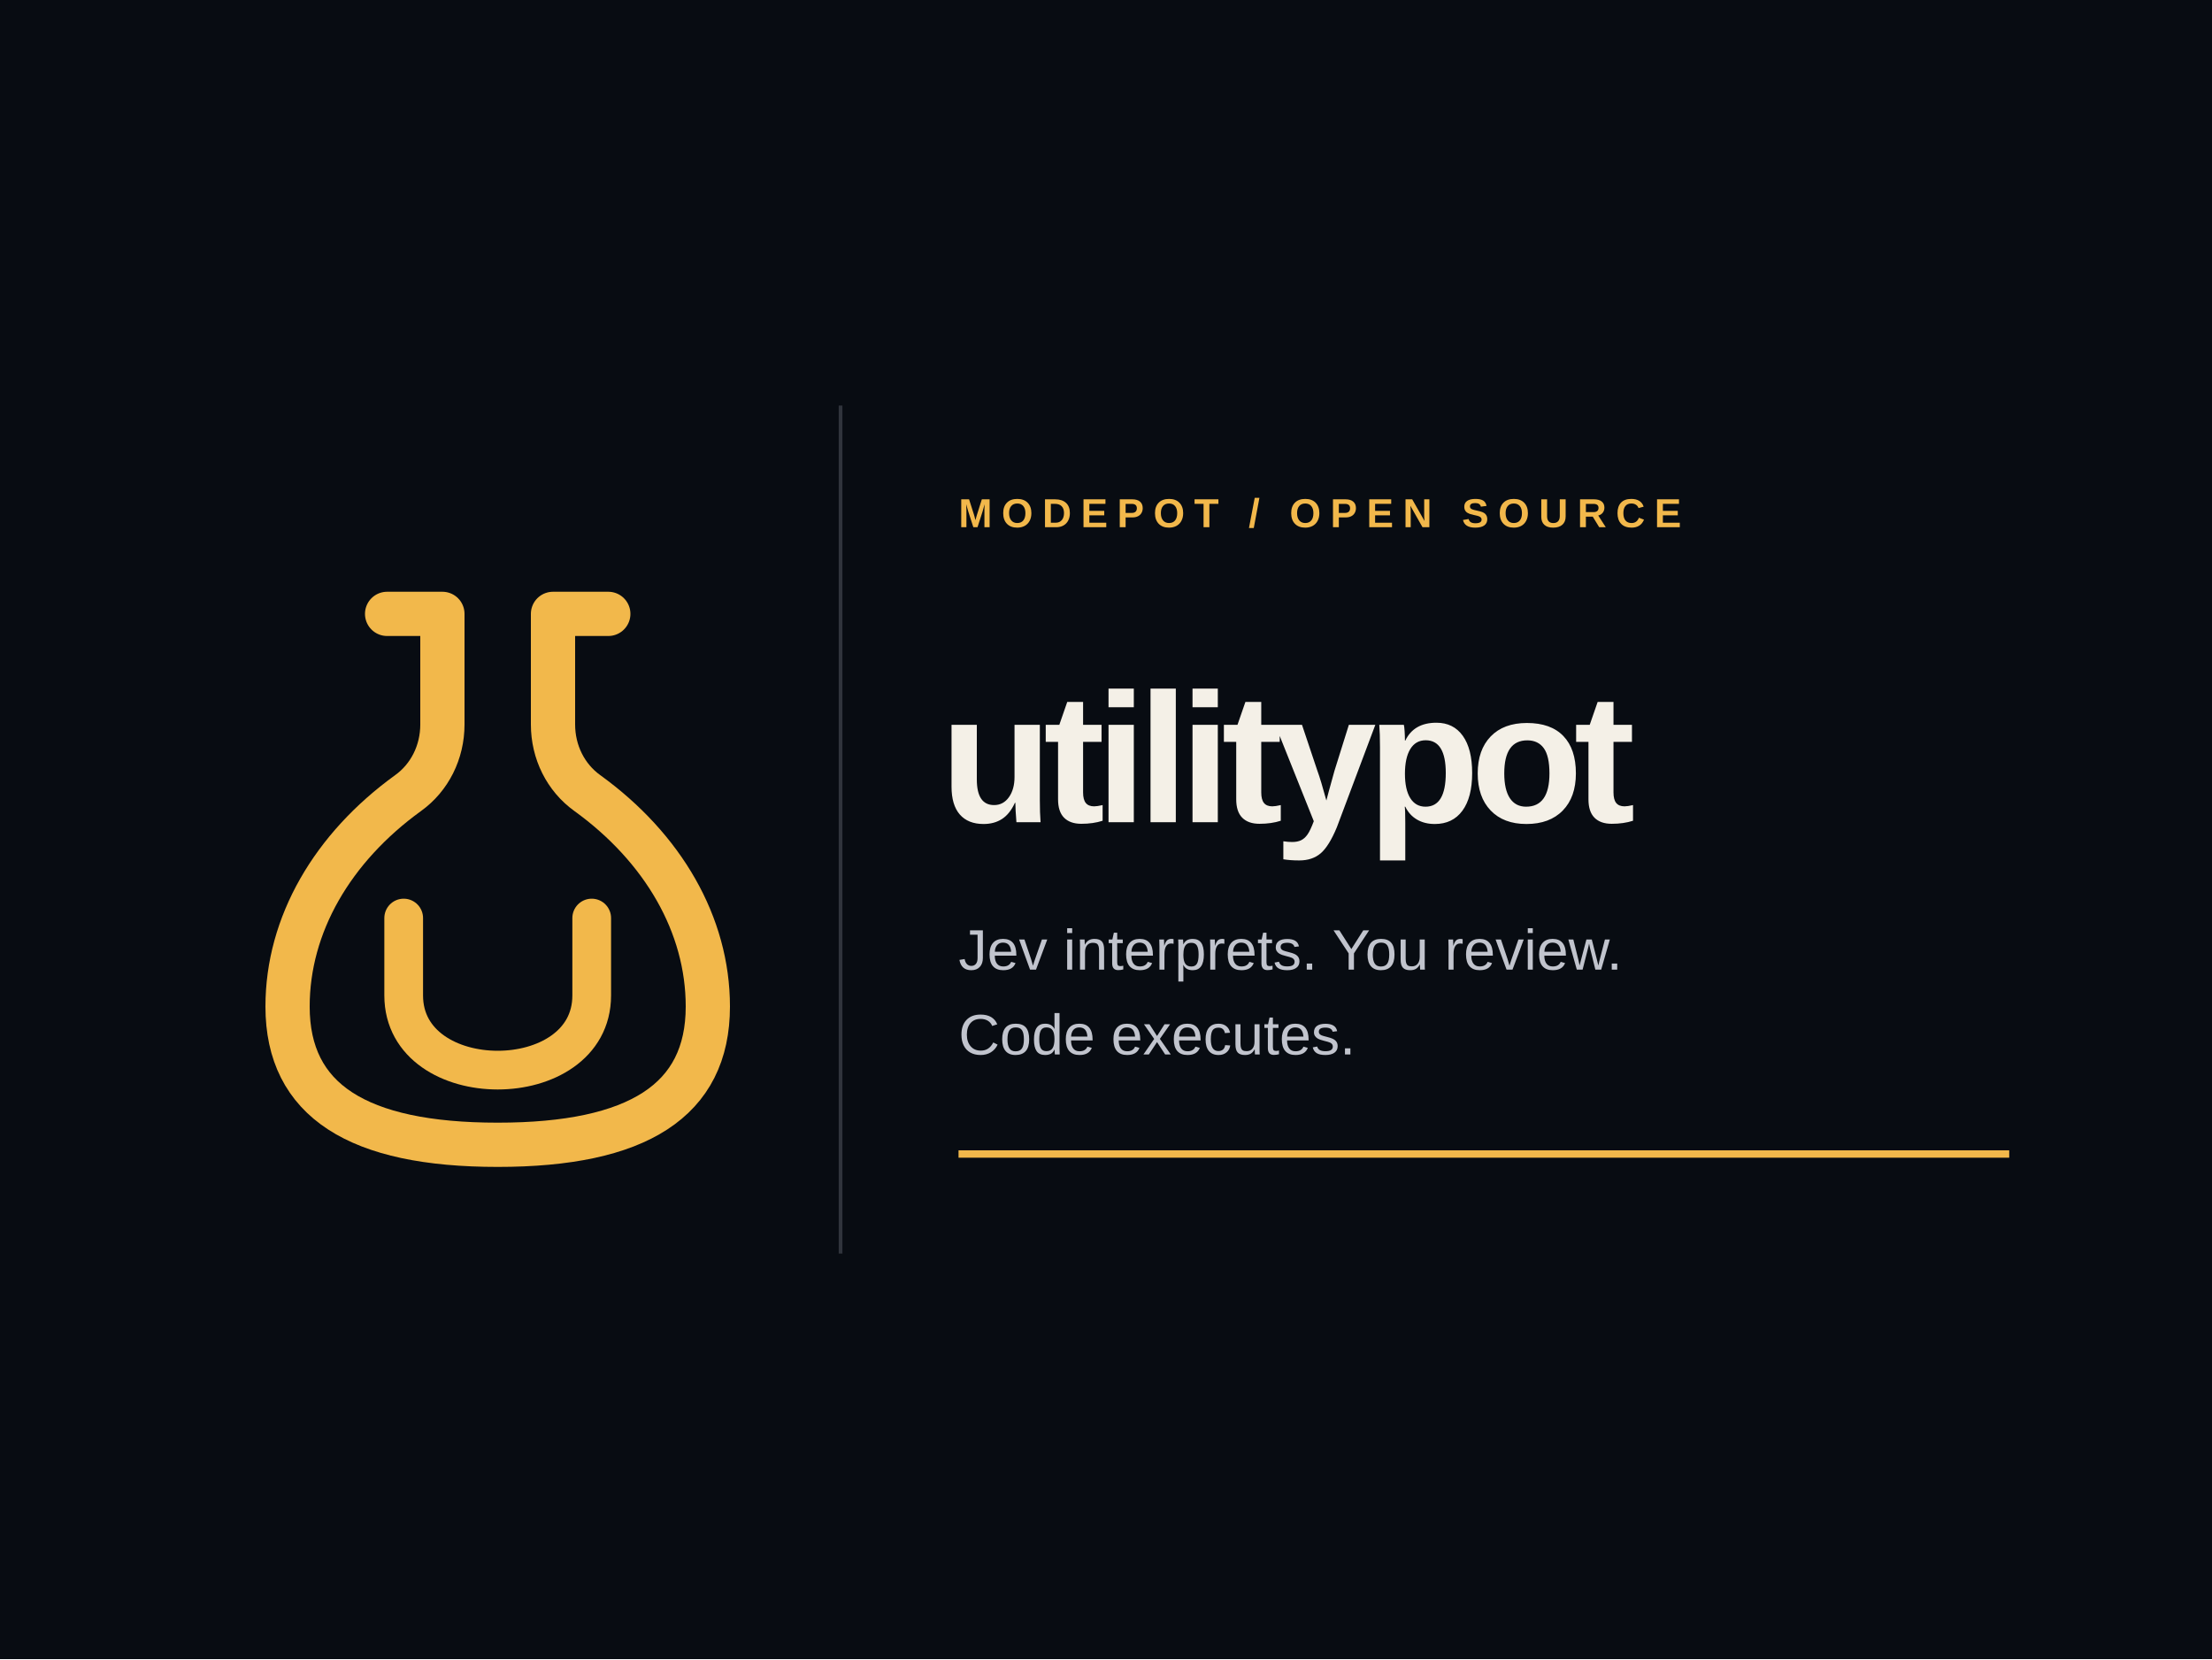
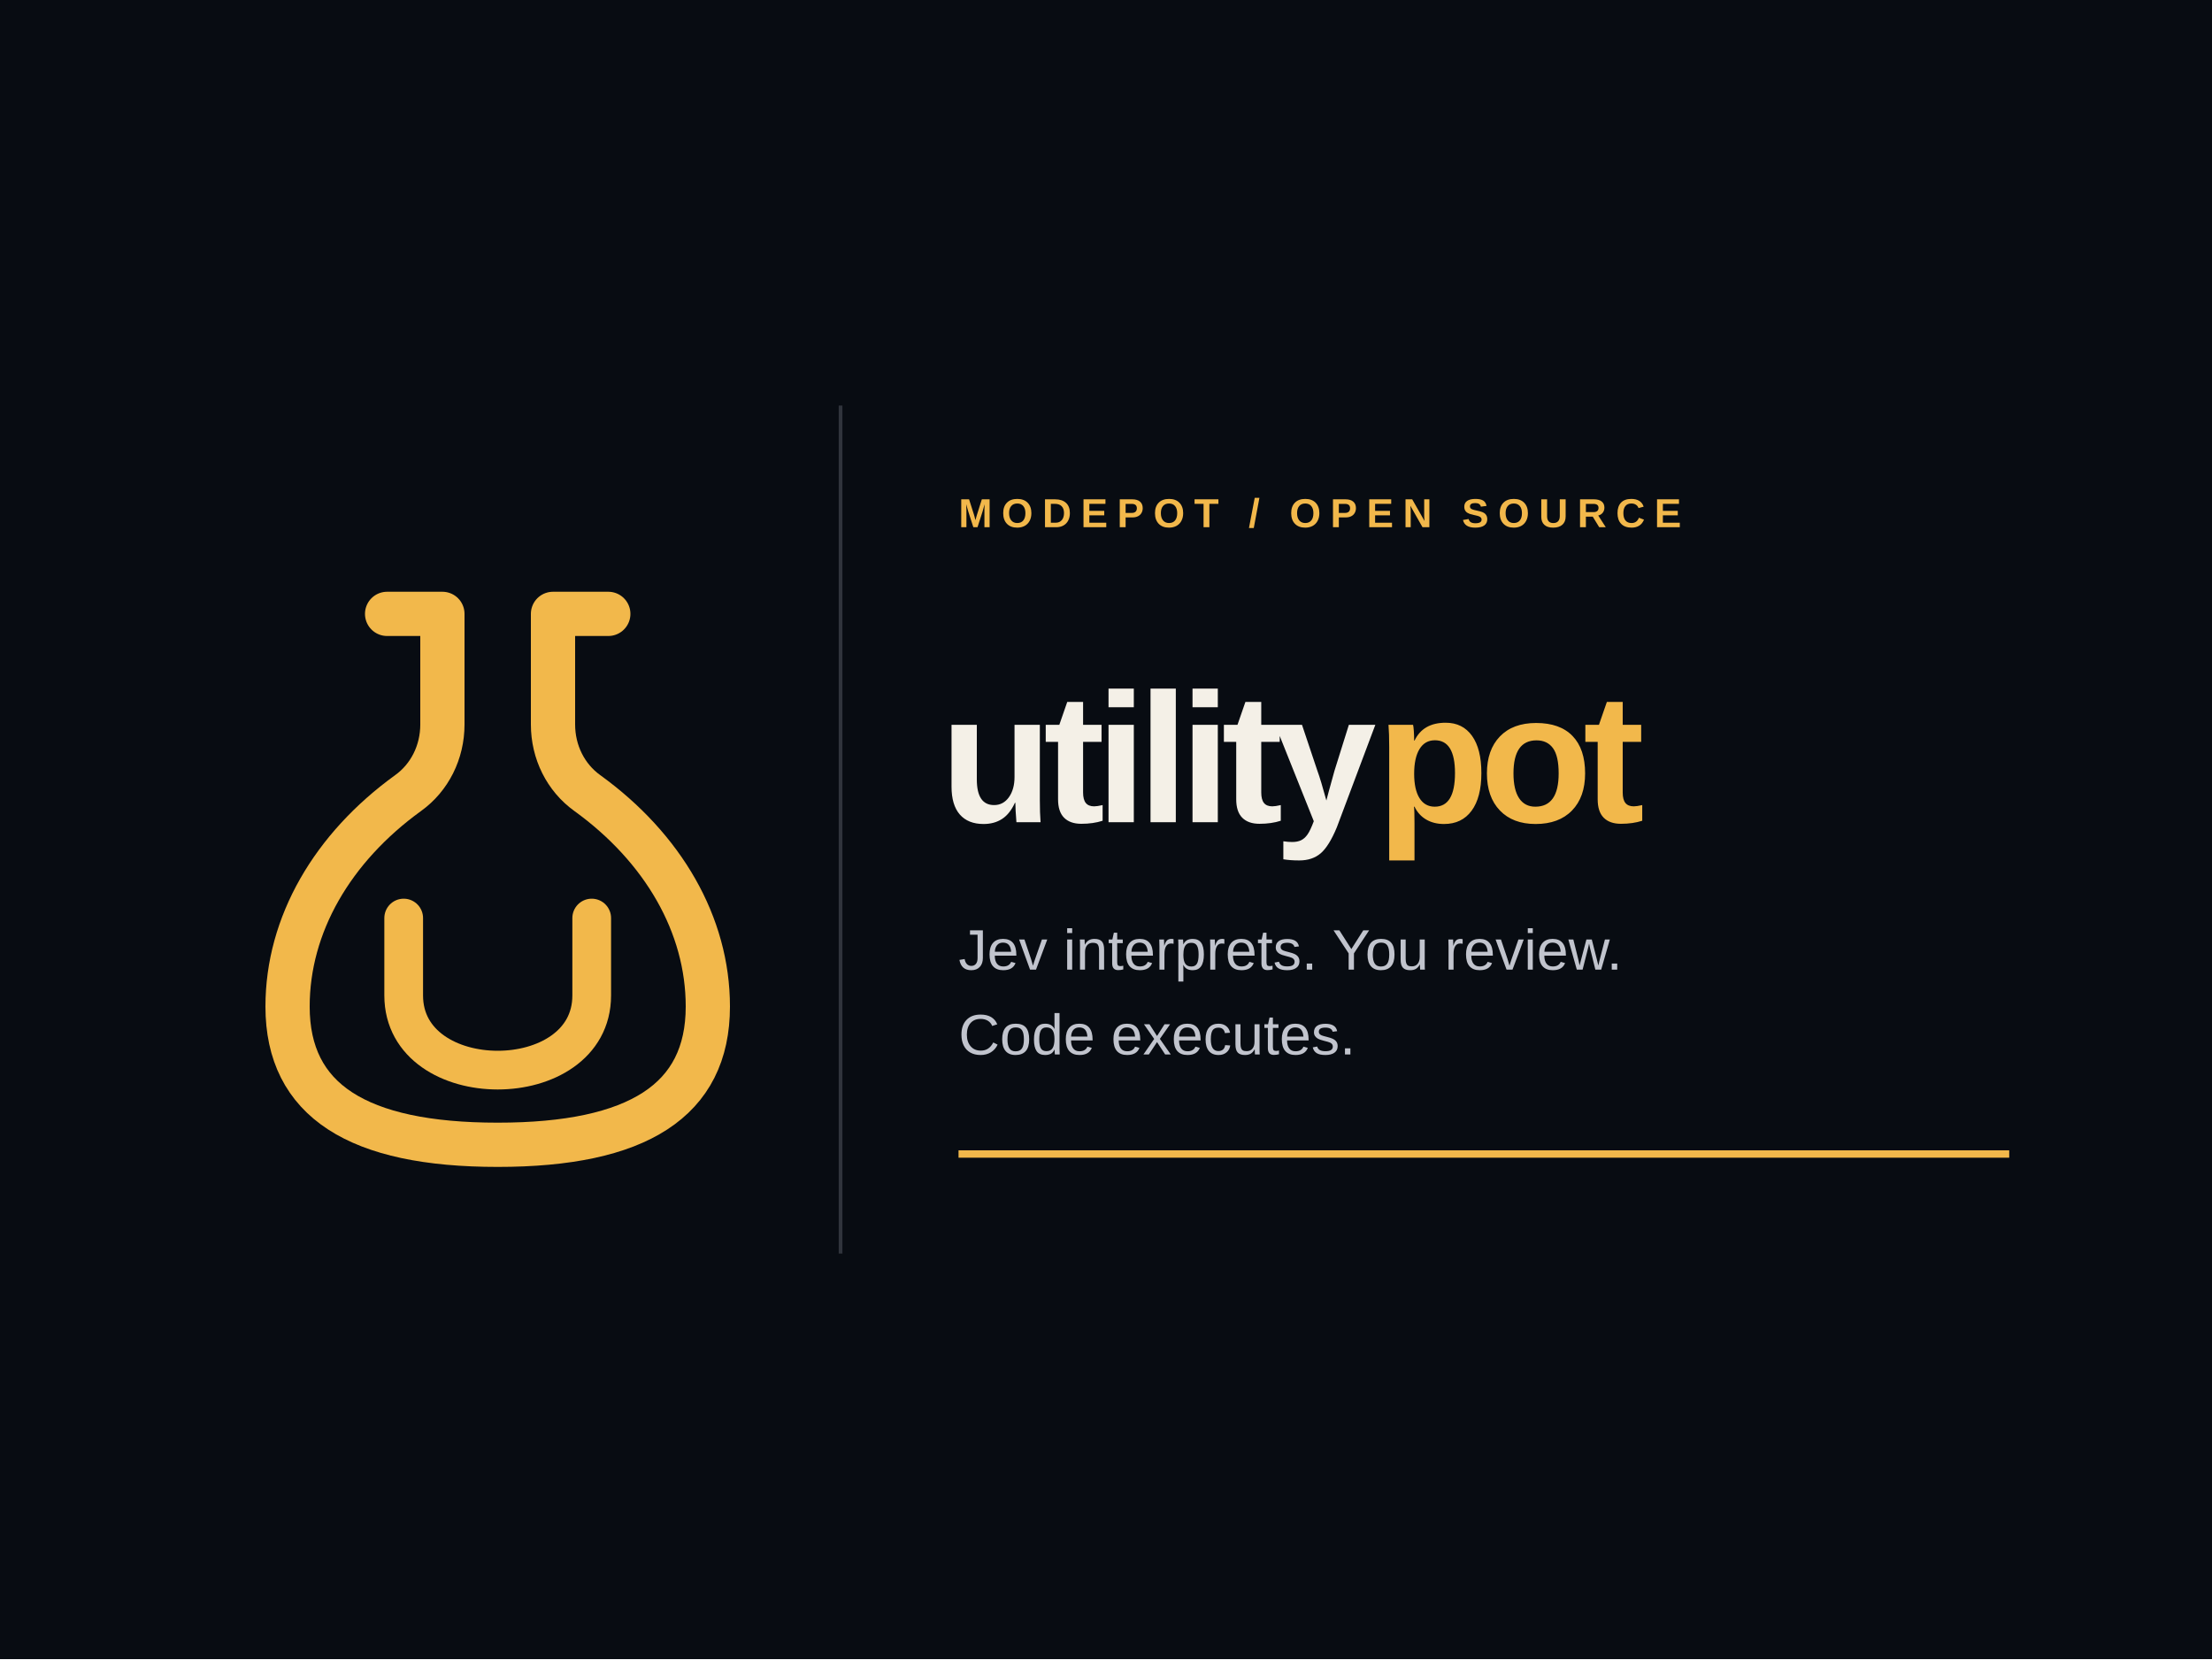
<svg xmlns="http://www.w3.org/2000/svg" width="1200" height="900" viewBox="0 0 1200 900" role="img" aria-labelledby="title desc">
  <rect width="1200" height="900" fill="#080C12" />
  <g transform="translate(78 267) scale(3)">
    <path d="M44 22h10v20c0 5-2.3 9.6-6.2 12.4C34.1 64.3 26 78.2 26 93c0 17 12.7 25 38 25s38-8 38-25c0-14.8-8.1-28.7-21.8-38.6C76.3 51.6 74 47 74 42V22h10" fill="none" stroke="#F2B84B" stroke-width="8" stroke-linecap="round" stroke-linejoin="round" />
    <path d="M47 77v14c0 18 34 18 34 0V77" fill="none" stroke="#F2B84B" stroke-width="7" stroke-linecap="round" stroke-linejoin="round" />
  </g>
  <path d="M456 220V680" stroke="#30343C" stroke-width="2" />
  <g font-family="Manrope, Arial, sans-serif">
    <text x="520" y="286" fill="#F2B84B" font-size="22" font-weight="700" letter-spacing="5">MODEPOT / OPEN SOURCE</text>
-     <text x="510" y="446" fill="#F4F0E7" font-size="100" font-weight="700" letter-spacing="-5">utilitypot</text>
+     <text x="510" y="446" fill="#F4F0E7" font-size="100" font-weight="700" letter-spacing="-5">utility<tspan fill="#F2B84B">pot</tspan>
+     </text>
    <text x="520" y="526" fill="#C1C4CD" font-size="31">Jev interprets. You review.</text>
    <text x="520" y="572" fill="#C1C4CD" font-size="31">Code executes.</text>
  </g>
  <path d="M520 626H1090" stroke="#F2B84B" stroke-width="4" />
</svg>
